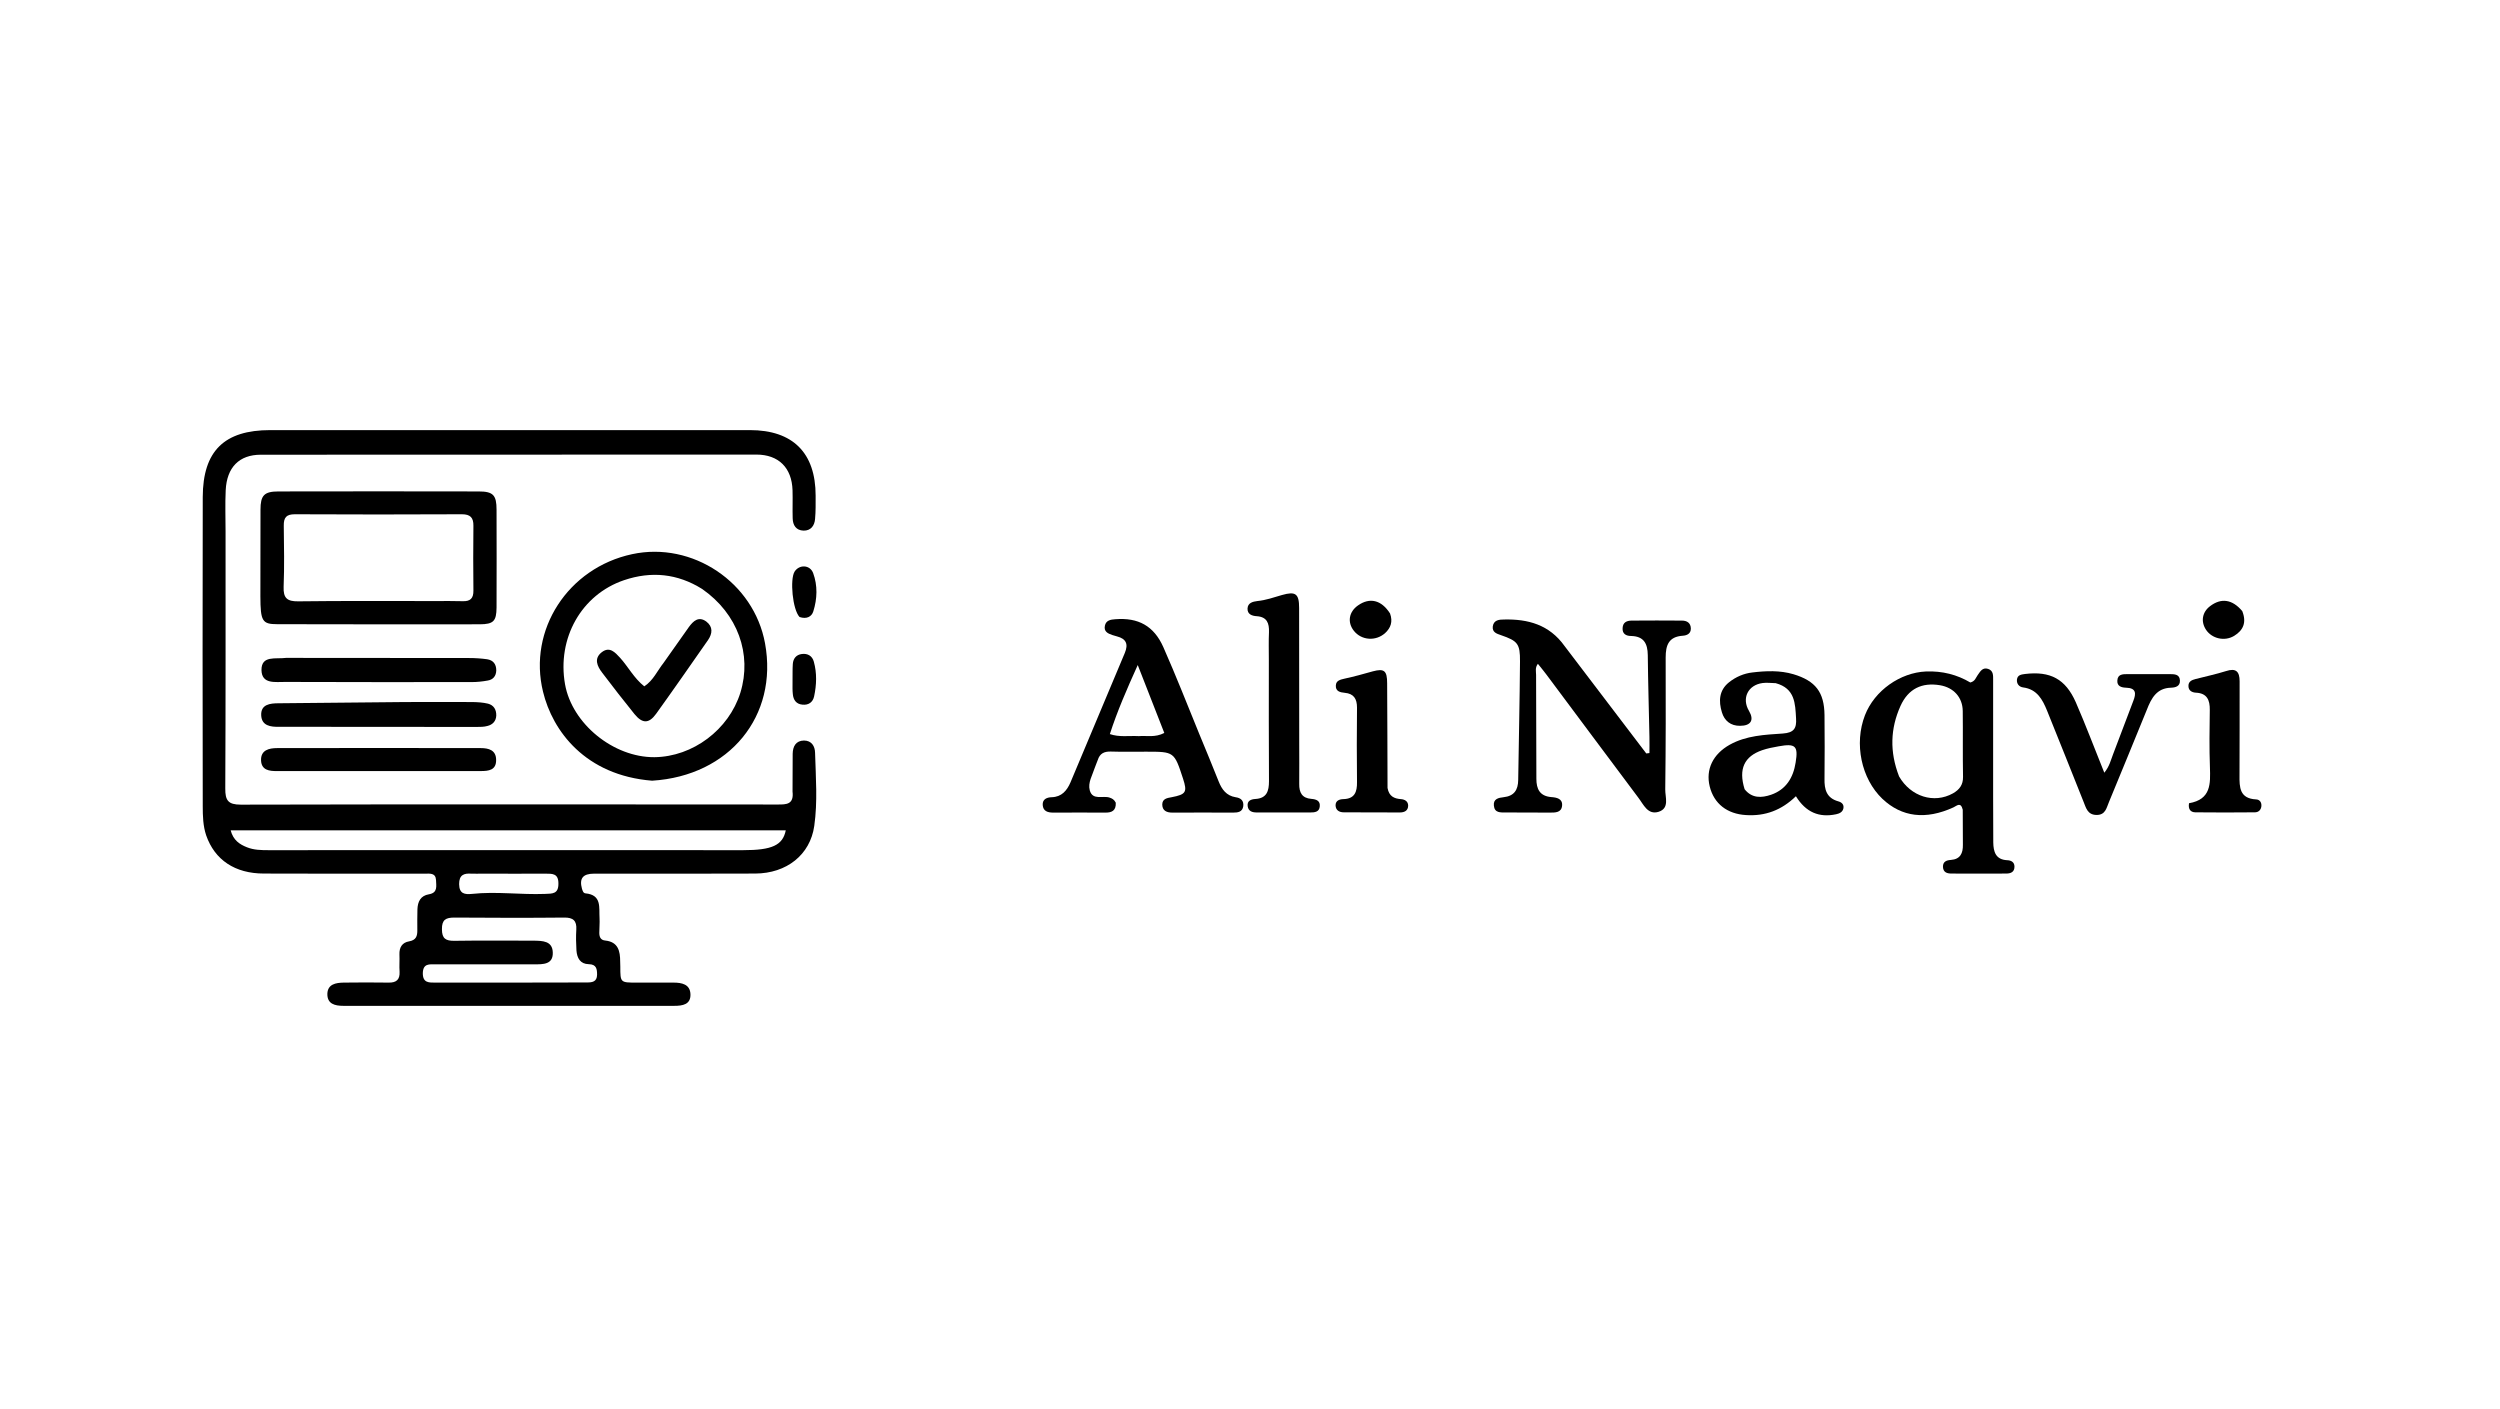
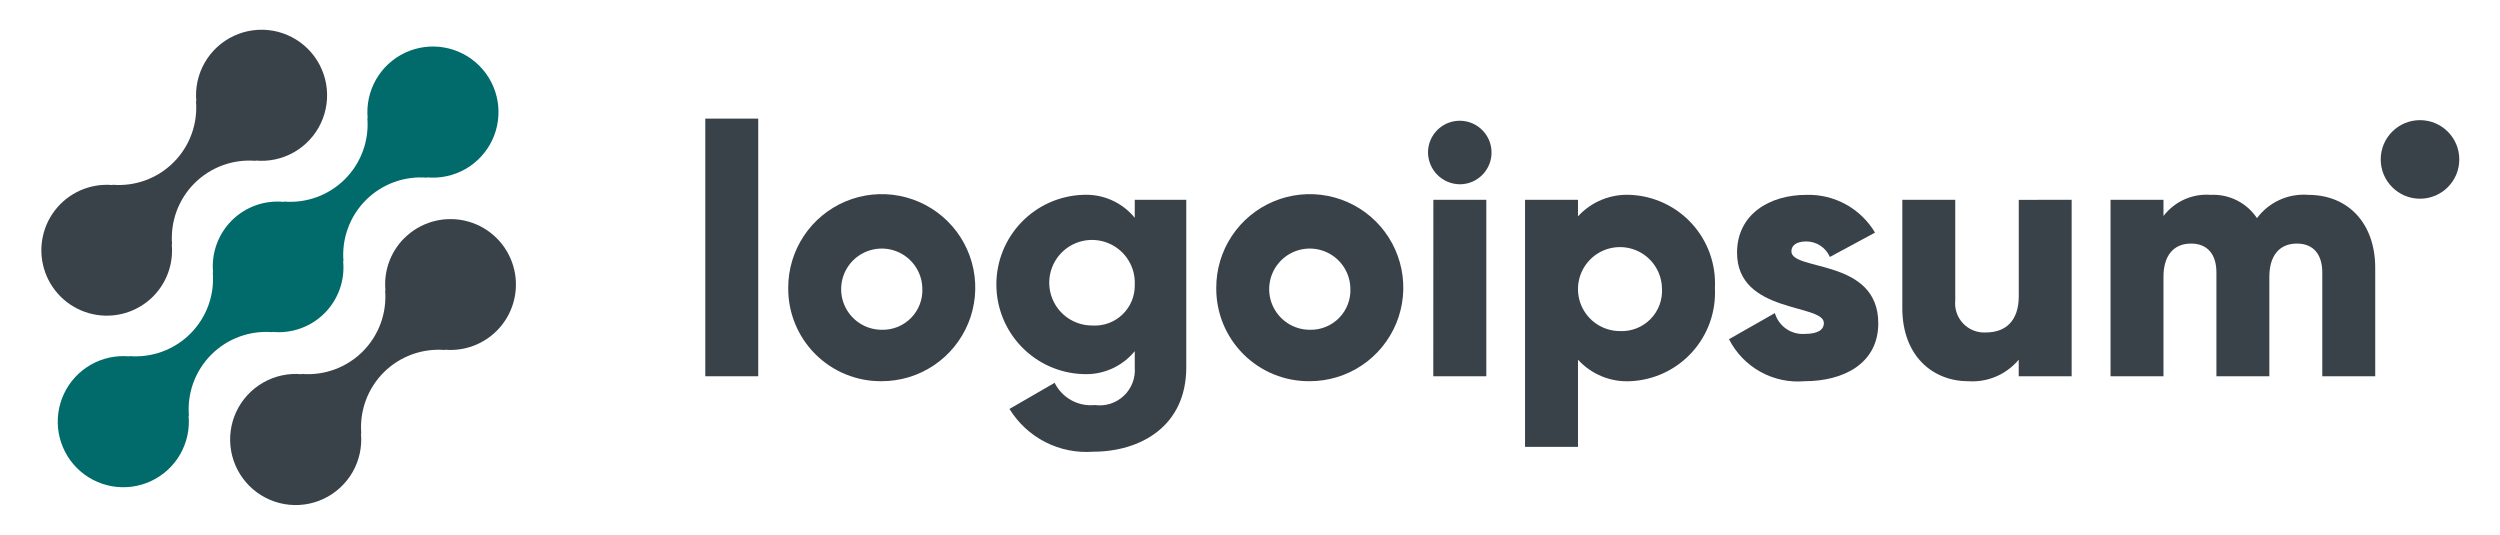
- <svg xmlns="http://www.w3.org/2000/svg" width="71px" height="40px" viewBox="0 0 71 40" version="1.1">
-   <g id="surface1">
-     <path style=" stroke:none;fill-rule:nonzero;fill:rgb(0%,0%,0%);fill-opacity:1;" d="M 22.508 22.48 C 22.512 22.102 22.508 21.754 22.512 21.406 C 22.516 21.195 22.605 21.035 22.832 21.031 C 23.051 21.031 23.145 21.195 23.148 21.379 C 23.168 22.074 23.223 22.77 23.125 23.457 C 23.008 24.277 22.34 24.805 21.449 24.809 C 19.922 24.816 18.398 24.812 16.871 24.812 C 16.551 24.812 16.449 24.949 16.527 25.238 C 16.547 25.297 16.562 25.363 16.625 25.371 C 17.098 25.414 17.008 25.777 17.027 26.074 C 17.035 26.215 17.02 26.352 17.02 26.492 C 17.02 26.605 17.055 26.699 17.188 26.711 C 17.559 26.75 17.613 27.012 17.613 27.312 C 17.617 27.359 17.613 27.406 17.617 27.453 C 17.617 27.906 17.617 27.906 18.086 27.906 C 18.434 27.906 18.781 27.906 19.129 27.906 C 19.363 27.906 19.598 27.953 19.609 28.234 C 19.621 28.531 19.383 28.566 19.148 28.566 C 16.016 28.566 12.883 28.566 9.754 28.566 C 9.508 28.566 9.289 28.512 9.297 28.219 C 9.309 27.949 9.539 27.91 9.758 27.906 C 10.184 27.902 10.609 27.898 11.039 27.906 C 11.258 27.91 11.359 27.82 11.348 27.598 C 11.336 27.434 11.352 27.273 11.344 27.109 C 11.336 26.906 11.422 26.766 11.621 26.734 C 11.816 26.699 11.855 26.586 11.852 26.414 C 11.848 26.219 11.852 26.02 11.855 25.824 C 11.863 25.605 11.945 25.438 12.18 25.398 C 12.441 25.355 12.387 25.16 12.383 24.992 C 12.371 24.785 12.207 24.812 12.07 24.812 C 10.547 24.812 9.02 24.816 7.496 24.809 C 6.672 24.809 6.098 24.422 5.855 23.723 C 5.766 23.457 5.758 23.176 5.758 22.898 C 5.754 19.973 5.75 17.043 5.758 14.117 C 5.762 12.809 6.367 12.215 7.676 12.215 C 12.215 12.215 16.758 12.215 21.297 12.215 C 22.516 12.215 23.164 12.859 23.164 14.078 C 23.164 14.297 23.168 14.52 23.148 14.738 C 23.133 14.93 23.027 15.074 22.82 15.07 C 22.609 15.062 22.516 14.918 22.512 14.719 C 22.504 14.453 22.516 14.188 22.508 13.922 C 22.488 13.285 22.113 12.91 21.48 12.91 C 16.789 12.91 12.098 12.91 7.406 12.914 C 6.793 12.914 6.441 13.273 6.41 13.922 C 6.391 14.312 6.406 14.707 6.406 15.102 C 6.406 17.531 6.41 19.961 6.398 22.391 C 6.395 22.734 6.48 22.852 6.84 22.852 C 11.926 22.84 17.008 22.844 22.094 22.848 C 22.332 22.848 22.551 22.848 22.508 22.48 M 21.105 24.145 C 21.93 24.145 22.23 24.004 22.316 23.582 C 17.07 23.582 11.824 23.582 6.551 23.582 C 6.625 23.863 6.805 23.98 7.012 24.062 C 7.207 24.141 7.418 24.145 7.625 24.145 C 12.098 24.141 16.566 24.145 21.105 24.145 M 14.527 27.906 C 15.242 27.906 15.957 27.902 16.672 27.902 C 16.82 27.902 16.953 27.883 16.957 27.684 C 16.957 27.523 16.941 27.387 16.723 27.383 C 16.477 27.379 16.387 27.207 16.371 26.992 C 16.359 26.797 16.355 26.598 16.367 26.402 C 16.383 26.148 16.277 26.055 16.023 26.059 C 14.984 26.07 13.945 26.066 12.906 26.059 C 12.664 26.059 12.547 26.117 12.551 26.391 C 12.551 26.656 12.66 26.723 12.906 26.719 C 13.656 26.707 14.406 26.715 15.156 26.715 C 15.406 26.719 15.691 26.719 15.699 27.051 C 15.711 27.395 15.422 27.387 15.172 27.387 C 14.238 27.387 13.305 27.387 12.367 27.387 C 12.195 27.387 12.016 27.359 12.008 27.633 C 12.004 27.922 12.188 27.906 12.379 27.906 C 13.07 27.906 13.766 27.906 14.527 27.906 M 13.699 24.812 C 13.594 24.812 13.492 24.816 13.387 24.812 C 13.172 24.797 13.039 24.848 13.039 25.109 C 13.043 25.387 13.199 25.406 13.402 25.387 C 14.094 25.312 14.785 25.414 15.477 25.387 C 15.691 25.379 15.863 25.391 15.859 25.09 C 15.859 24.809 15.695 24.812 15.496 24.812 C 14.922 24.816 14.344 24.812 13.699 24.812 Z M 13.699 24.812 " />
-     <path style=" stroke:none;fill-rule:nonzero;fill:rgb(0%,0%,0%);fill-opacity:1;" d="M 18.52 22.172 C 16.621 22.02 15.691 20.758 15.422 19.645 C 14.992 17.891 16.129 16.129 17.953 15.738 C 19.664 15.371 21.41 16.539 21.727 18.27 C 22.105 20.332 20.719 22.035 18.52 22.172 M 19.941 16.727 C 19.242 16.289 18.496 16.215 17.723 16.477 C 16.512 16.887 15.816 18.125 16.047 19.434 C 16.246 20.555 17.422 21.512 18.586 21.504 C 19.676 21.492 20.699 20.723 21.027 19.672 C 21.363 18.582 20.953 17.43 19.941 16.727 Z M 19.941 16.727 " />
-     <path style=" stroke:none;fill-rule:nonzero;fill:rgb(0%,0%,0%);fill-opacity:1;" d="M 44.434 18.348 C 45.215 19.379 45.984 20.387 46.754 21.398 C 46.781 21.395 46.812 21.391 46.844 21.387 C 46.844 21.234 46.848 21.082 46.844 20.93 C 46.828 20.152 46.805 19.379 46.797 18.605 C 46.793 18.277 46.684 18.07 46.324 18.062 C 46.184 18.062 46.07 18.004 46.082 17.836 C 46.09 17.672 46.203 17.625 46.344 17.625 C 46.816 17.621 47.293 17.621 47.766 17.625 C 47.91 17.625 48.016 17.691 48.02 17.848 C 48.023 17.996 47.91 18.047 47.789 18.055 C 47.391 18.082 47.305 18.324 47.305 18.672 C 47.309 19.922 47.309 21.168 47.293 22.418 C 47.289 22.641 47.422 22.953 47.105 23.055 C 46.793 23.152 46.676 22.844 46.527 22.652 C 45.652 21.488 44.785 20.316 43.914 19.152 C 43.84 19.051 43.758 18.957 43.676 18.852 C 43.59 18.965 43.625 19.07 43.625 19.168 C 43.625 20.148 43.633 21.133 43.633 22.117 C 43.633 22.41 43.73 22.609 44.055 22.637 C 44.207 22.648 44.383 22.68 44.363 22.883 C 44.344 23.082 44.168 23.078 44.016 23.078 C 43.598 23.078 43.184 23.074 42.766 23.074 C 42.613 23.074 42.445 23.09 42.426 22.879 C 42.406 22.688 42.559 22.656 42.699 22.641 C 43 22.609 43.113 22.438 43.117 22.152 C 43.133 21.031 43.16 19.91 43.168 18.785 C 43.172 18.281 43.102 18.203 42.629 18.039 C 42.504 17.996 42.375 17.957 42.395 17.789 C 42.422 17.609 42.574 17.594 42.715 17.594 C 43.391 17.578 44 17.738 44.434 18.348 Z M 44.434 18.348 " />
-     <path style=" stroke:none;fill-rule:nonzero;fill:rgb(0%,0%,0%);fill-opacity:1;" d="M 7.395 16.938 C 7.398 16.094 7.395 15.285 7.398 14.477 C 7.398 14.07 7.5 13.957 7.91 13.957 C 9.805 13.953 11.699 13.953 13.594 13.957 C 14.008 13.957 14.102 14.062 14.102 14.477 C 14.105 15.402 14.105 16.328 14.102 17.254 C 14.098 17.641 14.016 17.727 13.629 17.73 C 11.711 17.734 9.793 17.73 7.875 17.727 C 7.445 17.727 7.398 17.641 7.395 16.938 M 12.375 17.07 C 12.629 17.07 12.883 17.066 13.137 17.074 C 13.355 17.082 13.449 16.996 13.445 16.77 C 13.438 16.156 13.438 15.547 13.445 14.934 C 13.449 14.699 13.355 14.605 13.117 14.605 C 11.535 14.613 9.957 14.613 8.375 14.605 C 8.133 14.605 8.055 14.695 8.059 14.934 C 8.066 15.508 8.078 16.086 8.055 16.664 C 8.043 16.984 8.152 17.082 8.469 17.078 C 9.746 17.062 11.027 17.07 12.375 17.07 Z M 12.375 17.07 " />
-     <path style=" stroke:none;fill-rule:nonzero;fill:rgb(0%,0%,0%);fill-opacity:1;" d="M 55.742 22.996 C 55.684 22.758 55.566 22.891 55.477 22.93 C 54.691 23.289 54.012 23.207 53.461 22.688 C 52.859 22.113 52.652 21.121 52.965 20.312 C 53.238 19.609 53.969 19.102 54.695 19.07 C 55.16 19.051 55.582 19.16 55.957 19.383 C 56.094 19.348 56.113 19.246 56.164 19.176 C 56.238 19.074 56.301 18.945 56.461 18.996 C 56.617 19.047 56.605 19.188 56.605 19.316 C 56.605 20.426 56.605 21.535 56.605 22.645 C 56.605 23.07 56.605 23.496 56.609 23.926 C 56.613 24.188 56.676 24.414 57.004 24.43 C 57.117 24.434 57.211 24.484 57.211 24.613 C 57.211 24.766 57.105 24.809 56.977 24.809 C 56.457 24.812 55.938 24.812 55.422 24.809 C 55.293 24.809 55.188 24.773 55.18 24.621 C 55.176 24.469 55.281 24.43 55.406 24.422 C 55.676 24.402 55.75 24.227 55.746 23.992 C 55.746 23.668 55.746 23.344 55.742 22.996 M 53.934 22.051 C 54.266 22.625 54.926 22.832 55.465 22.531 C 55.648 22.426 55.754 22.289 55.75 22.062 C 55.738 21.438 55.75 20.816 55.742 20.195 C 55.738 19.805 55.484 19.527 55.098 19.461 C 54.582 19.375 54.195 19.559 53.973 20.051 C 53.688 20.688 53.66 21.344 53.934 22.051 Z M 53.934 22.051 " />
-     <path style=" stroke:none;fill-rule:nonzero;fill:rgb(0%,0%,0%);fill-opacity:1;" d="M 31.688 22.797 C 31.699 23.027 31.57 23.078 31.402 23.078 C 30.906 23.078 30.41 23.074 29.91 23.078 C 29.758 23.078 29.625 23.039 29.613 22.863 C 29.602 22.695 29.734 22.645 29.867 22.641 C 30.152 22.633 30.301 22.453 30.402 22.219 C 30.918 20.992 31.43 19.766 31.945 18.543 C 32.051 18.289 31.98 18.141 31.723 18.074 C 31.68 18.062 31.633 18.047 31.59 18.035 C 31.461 17.992 31.344 17.934 31.379 17.77 C 31.41 17.617 31.543 17.594 31.676 17.586 C 32.324 17.535 32.77 17.773 33.039 18.379 C 33.398 19.191 33.723 20.02 34.059 20.844 C 34.246 21.293 34.43 21.742 34.609 22.191 C 34.699 22.418 34.828 22.598 35.09 22.641 C 35.23 22.66 35.328 22.73 35.309 22.895 C 35.285 23.062 35.156 23.078 35.023 23.078 C 34.449 23.078 33.871 23.074 33.293 23.078 C 33.137 23.078 33.012 23.027 33.008 22.852 C 33.008 22.684 33.145 22.664 33.273 22.641 C 33.684 22.562 33.723 22.496 33.598 22.113 C 33.348 21.348 33.348 21.348 32.551 21.348 C 32.215 21.348 31.879 21.355 31.543 21.344 C 31.359 21.34 31.234 21.398 31.176 21.586 C 31.152 21.66 31.113 21.734 31.09 21.809 C 31.023 22.02 30.891 22.227 30.949 22.445 C 31.031 22.742 31.324 22.586 31.512 22.652 C 31.582 22.676 31.641 22.703 31.688 22.797 M 32.344 20.906 C 32.566 20.887 32.801 20.953 33.066 20.816 C 32.824 20.195 32.582 19.582 32.312 18.887 C 31.996 19.586 31.73 20.199 31.52 20.848 C 31.793 20.941 32.039 20.891 32.344 20.906 Z M 32.344 20.906 " />
-     <path style=" stroke:none;fill-rule:nonzero;fill:rgb(0%,0%,0%);fill-opacity:1;" d="M 50.43 19.402 C 50.285 19.398 50.172 19.383 50.059 19.398 C 49.641 19.453 49.457 19.832 49.672 20.191 C 49.824 20.449 49.727 20.613 49.418 20.613 C 49.152 20.617 48.973 20.469 48.902 20.23 C 48.805 19.914 48.82 19.605 49.102 19.379 C 49.297 19.223 49.527 19.125 49.766 19.098 C 50.156 19.051 50.551 19.035 50.934 19.148 C 51.559 19.336 51.809 19.656 51.816 20.309 C 51.82 20.91 51.824 21.512 51.816 22.113 C 51.809 22.418 51.871 22.664 52.207 22.758 C 52.305 22.785 52.375 22.848 52.352 22.961 C 52.328 23.066 52.238 23.105 52.145 23.125 C 51.664 23.227 51.285 23.07 51.004 22.613 C 50.598 23.008 50.133 23.184 49.586 23.148 C 49.055 23.117 48.676 22.828 48.555 22.332 C 48.438 21.852 48.648 21.418 49.121 21.152 C 49.594 20.887 50.121 20.867 50.633 20.832 C 50.945 20.809 51.027 20.688 51.008 20.402 C 50.984 19.98 50.98 19.551 50.43 19.402 M 49.547 22.414 C 49.754 22.676 50.027 22.664 50.301 22.57 C 50.727 22.422 50.93 22.082 50.996 21.656 C 51.074 21.184 50.992 21.109 50.516 21.195 C 50.355 21.223 50.195 21.254 50.047 21.305 C 49.539 21.48 49.367 21.836 49.547 22.414 Z M 49.547 22.414 " />
-     <path style=" stroke:none;fill-rule:nonzero;fill:rgb(0%,0%,0%);fill-opacity:1;" d="M 36.035 18.75 C 36.035 18.461 36.027 18.207 36.039 17.953 C 36.047 17.699 35.984 17.52 35.691 17.5 C 35.562 17.492 35.422 17.449 35.43 17.281 C 35.438 17.121 35.578 17.086 35.707 17.07 C 35.949 17.047 36.18 16.965 36.41 16.898 C 36.793 16.789 36.895 16.859 36.895 17.266 C 36.898 18.539 36.898 19.812 36.898 21.086 C 36.898 21.477 36.902 21.871 36.898 22.266 C 36.895 22.508 36.977 22.668 37.242 22.688 C 37.383 22.699 37.504 22.742 37.48 22.914 C 37.461 23.062 37.336 23.074 37.215 23.074 C 36.707 23.074 36.199 23.074 35.691 23.074 C 35.562 23.074 35.453 23.039 35.434 22.895 C 35.414 22.742 35.527 22.699 35.652 22.691 C 35.977 22.672 36.039 22.465 36.039 22.188 C 36.031 21.055 36.035 19.918 36.035 18.75 Z M 36.035 18.75 " />
-     <path style=" stroke:none;fill-rule:nonzero;fill:rgb(0%,0%,0%);fill-opacity:1;" d="M 60.969 20.16 C 60.605 21.047 60.254 21.914 59.895 22.777 C 59.824 22.938 59.801 23.145 59.543 23.145 C 59.277 23.141 59.242 22.934 59.168 22.758 C 58.824 21.898 58.484 21.039 58.137 20.184 C 58.008 19.867 57.852 19.574 57.457 19.523 C 57.344 19.508 57.27 19.422 57.281 19.301 C 57.297 19.168 57.402 19.156 57.512 19.141 C 58.227 19.055 58.66 19.281 58.953 19.945 C 59.234 20.59 59.48 21.246 59.762 21.945 C 59.906 21.77 59.945 21.594 60.008 21.43 C 60.203 20.922 60.395 20.414 60.586 19.906 C 60.668 19.699 60.672 19.539 60.383 19.531 C 60.246 19.527 60.117 19.488 60.133 19.32 C 60.145 19.148 60.285 19.145 60.418 19.145 C 60.82 19.145 61.227 19.145 61.629 19.145 C 61.762 19.145 61.902 19.152 61.91 19.324 C 61.918 19.492 61.785 19.527 61.652 19.531 C 61.258 19.543 61.102 19.816 60.969 20.16 Z M 60.969 20.16 " />
-     <path style=" stroke:none;fill-rule:nonzero;fill:rgb(0%,0%,0%);fill-opacity:1;" d="M 8.125 18.684 C 9.879 18.684 11.598 18.684 13.32 18.688 C 13.492 18.688 13.664 18.699 13.836 18.723 C 14.008 18.75 14.094 18.863 14.094 19.039 C 14.09 19.203 14 19.305 13.848 19.328 C 13.699 19.355 13.551 19.371 13.398 19.371 C 11.633 19.371 9.867 19.375 8.102 19.367 C 7.828 19.363 7.434 19.441 7.426 19.031 C 7.422 18.605 7.828 18.723 8.125 18.684 Z M 8.125 18.684 " />
-     <path style=" stroke:none;fill-rule:nonzero;fill:rgb(0%,0%,0%);fill-opacity:1;" d="M 11.508 19.938 C 12.168 19.938 12.789 19.934 13.414 19.938 C 13.562 19.941 13.715 19.949 13.859 19.984 C 14.023 20.027 14.098 20.152 14.094 20.324 C 14.086 20.484 13.988 20.582 13.844 20.617 C 13.746 20.645 13.641 20.645 13.535 20.645 C 11.68 20.645 9.824 20.645 7.965 20.641 C 7.953 20.641 7.941 20.641 7.934 20.641 C 7.684 20.648 7.43 20.613 7.418 20.312 C 7.406 20.004 7.668 19.973 7.914 19.973 C 9.102 19.961 10.289 19.949 11.508 19.938 Z M 11.508 19.938 " />
-     <path style=" stroke:none;fill-rule:nonzero;fill:rgb(0%,0%,0%);fill-opacity:1;" d="M 9.914 21.898 C 9.211 21.898 8.543 21.898 7.871 21.898 C 7.645 21.902 7.426 21.871 7.414 21.598 C 7.402 21.301 7.641 21.246 7.871 21.246 C 9.801 21.242 11.727 21.242 13.656 21.246 C 13.875 21.246 14.09 21.301 14.09 21.582 C 14.094 21.875 13.875 21.898 13.656 21.898 C 12.422 21.898 11.184 21.898 9.914 21.898 Z M 9.914 21.898 " />
-     <path style=" stroke:none;fill-rule:nonzero;fill:rgb(0%,0%,0%);fill-opacity:1;" d="M 62.168 22.812 C 62.797 22.703 62.777 22.258 62.762 21.789 C 62.742 21.246 62.75 20.703 62.758 20.16 C 62.762 19.883 62.68 19.684 62.359 19.672 C 62.246 19.664 62.152 19.609 62.152 19.484 C 62.148 19.359 62.242 19.312 62.352 19.285 C 62.641 19.211 62.934 19.148 63.219 19.059 C 63.504 18.965 63.605 19.074 63.605 19.348 C 63.602 20.238 63.609 21.129 63.602 22.016 C 63.598 22.363 63.605 22.68 64.074 22.703 C 64.176 22.707 64.234 22.789 64.223 22.898 C 64.211 23.004 64.141 23.07 64.039 23.07 C 63.477 23.074 62.91 23.078 62.344 23.07 C 62.207 23.066 62.141 22.977 62.168 22.812 Z M 62.168 22.812 " />
-     <path style=" stroke:none;fill-rule:nonzero;fill:rgb(0%,0%,0%);fill-opacity:1;" d="M 39.406 22.379 C 39.449 22.617 39.594 22.68 39.785 22.695 C 39.898 22.703 39.992 22.758 39.992 22.883 C 39.988 23.027 39.883 23.074 39.754 23.074 C 39.223 23.074 38.695 23.074 38.164 23.07 C 38.035 23.07 37.934 23.012 37.93 22.871 C 37.93 22.738 38.039 22.699 38.148 22.695 C 38.473 22.688 38.543 22.492 38.539 22.211 C 38.531 21.508 38.531 20.801 38.539 20.098 C 38.539 19.848 38.449 19.699 38.191 19.676 C 38.059 19.664 37.926 19.633 37.938 19.465 C 37.945 19.324 38.07 19.301 38.188 19.273 C 38.457 19.215 38.723 19.141 38.988 19.066 C 39.309 18.98 39.395 19.043 39.395 19.406 C 39.402 20.387 39.402 21.367 39.406 22.379 Z M 39.406 22.379 " />
-     <path style=" stroke:none;fill-rule:nonzero;fill:rgb(0%,0%,0%);fill-opacity:1;" d="M 39.477 17.422 C 39.562 17.656 39.496 17.832 39.34 17.977 C 39.074 18.219 38.664 18.188 38.449 17.914 C 38.258 17.672 38.309 17.375 38.566 17.195 C 38.898 16.961 39.23 17.035 39.477 17.422 Z M 39.477 17.422 " />
-     <path style=" stroke:none;fill-rule:nonzero;fill:rgb(0%,0%,0%);fill-opacity:1;" d="M 63.68 17.355 C 63.809 17.68 63.707 17.902 63.449 18.059 C 63.176 18.223 62.82 18.137 62.652 17.887 C 62.496 17.652 62.543 17.383 62.766 17.215 C 63.078 16.977 63.395 17.016 63.68 17.355 Z M 63.68 17.355 " />
-     <path style=" stroke:none;fill-rule:nonzero;fill:rgb(0%,0%,0%);fill-opacity:1;" d="M 22.707 17.523 C 22.508 17.312 22.43 16.453 22.566 16.234 C 22.699 16.027 23.004 16.035 23.094 16.277 C 23.223 16.629 23.211 17.004 23.098 17.363 C 23.051 17.516 22.906 17.59 22.707 17.523 Z M 22.707 17.523 " />
-     <path style=" stroke:none;fill-rule:nonzero;fill:rgb(0%,0%,0%);fill-opacity:1;" d="M 22.508 19.371 C 22.512 19.176 22.504 19.016 22.516 18.855 C 22.527 18.703 22.613 18.594 22.77 18.574 C 22.938 18.551 23.07 18.629 23.113 18.793 C 23.203 19.117 23.191 19.449 23.121 19.777 C 23.086 19.941 22.965 20.031 22.789 20.012 C 22.613 19.996 22.531 19.879 22.516 19.711 C 22.504 19.609 22.508 19.508 22.508 19.371 Z M 22.508 19.371 " />
-     <path style=" stroke:none;fill-rule:nonzero;fill:rgb(0%,0%,0%);fill-opacity:1;" d="M 18.852 18.816 C 19.098 18.465 19.332 18.133 19.566 17.805 C 19.691 17.637 19.84 17.492 20.059 17.652 C 20.254 17.801 20.234 17.992 20.109 18.176 C 19.621 18.875 19.133 19.578 18.633 20.273 C 18.426 20.559 18.242 20.551 18.02 20.281 C 17.707 19.895 17.402 19.5 17.102 19.105 C 16.961 18.922 16.859 18.703 17.09 18.523 C 17.312 18.352 17.465 18.523 17.613 18.684 C 17.844 18.941 18.004 19.258 18.297 19.492 C 18.551 19.328 18.664 19.055 18.852 18.816 Z M 18.852 18.816 " />
+ <svg xmlns="http://www.w3.org/2000/svg" width="187" height="40" viewBox="0 0 187 40" fill="none">
+   <g id="Logo">
+     <path id="Vector" d="M30.225 17.828C29.72 18.336 29.333 18.95 29.092 19.625C28.851 20.3 28.762 21.02 28.831 21.733L28.807 21.709C28.878 22.549 28.764 23.394 28.475 24.186C28.185 24.977 27.727 25.696 27.131 26.292C26.535 26.888 25.816 27.347 25.024 27.636C24.233 27.926 23.388 28.039 22.548 27.968L22.572 27.992C21.567 27.898 20.559 28.117 19.683 28.618C18.807 29.119 18.107 29.878 17.678 30.791C17.25 31.704 17.113 32.728 17.287 33.721C17.461 34.715 17.938 35.631 18.651 36.344C19.365 37.057 20.282 37.533 21.275 37.706C22.269 37.879 23.292 37.742 24.205 37.312C25.118 36.883 25.876 36.182 26.377 35.306C26.877 34.43 27.094 33.42 27 32.416L27.025 32.44C26.954 31.6 27.068 30.755 27.357 29.963C27.647 29.172 28.105 28.453 28.701 27.857C29.297 27.261 30.016 26.802 30.808 26.513C31.599 26.224 32.444 26.11 33.284 26.181L33.259 26.157C34.079 26.231 34.905 26.096 35.66 25.766C36.415 25.436 37.074 24.92 37.576 24.267C38.079 23.614 38.408 22.845 38.534 22.031C38.66 21.216 38.579 20.384 38.297 19.609C38.015 18.835 37.543 18.144 36.923 17.601C36.304 17.058 35.557 16.68 34.752 16.503C33.948 16.325 33.111 16.354 32.321 16.585C31.53 16.817 30.811 17.244 30.229 17.828H30.225Z" fill="#394149" />
+     <path id="Vector_2" d="M20.389 24.848L20.364 24.824C21.078 24.896 21.799 24.808 22.474 24.567C23.15 24.327 23.764 23.939 24.271 23.432C24.779 22.925 25.167 22.311 25.409 21.636C25.65 20.96 25.738 20.239 25.667 19.525L25.692 19.549C25.621 18.709 25.734 17.864 26.024 17.073C26.313 16.281 26.772 15.562 27.368 14.966C27.964 14.371 28.683 13.912 29.474 13.623C30.266 13.333 31.111 13.22 31.951 13.291L31.925 13.267C32.93 13.361 33.939 13.143 34.816 12.643C35.692 12.143 36.392 11.384 36.822 10.471C37.251 9.558 37.388 8.534 37.215 7.54C37.041 6.546 36.565 5.63 35.852 4.916C35.138 4.203 34.222 3.727 33.228 3.553C32.234 3.38 31.21 3.517 30.297 3.946C29.384 4.376 28.626 5.076 28.125 5.952C27.625 6.829 27.407 7.838 27.501 8.843L27.477 8.817C27.548 9.657 27.435 10.502 27.146 11.294C26.857 12.086 26.398 12.805 25.802 13.401C25.206 13.996 24.487 14.455 23.695 14.745C22.904 15.034 22.059 15.147 21.219 15.076L21.243 15.101C20.529 15.03 19.808 15.117 19.132 15.358C18.457 15.598 17.843 15.986 17.335 16.494C16.828 17.001 16.439 17.614 16.198 18.29C15.957 18.965 15.869 19.686 15.94 20.4L15.916 20.376C15.987 21.216 15.873 22.061 15.584 22.852C15.294 23.644 14.835 24.362 14.24 24.958C13.644 25.554 12.925 26.013 12.134 26.302C11.342 26.592 10.497 26.705 9.657 26.635L9.681 26.659C8.677 26.564 7.667 26.782 6.791 27.282C5.915 27.783 5.214 28.541 4.785 29.454C4.356 30.368 4.218 31.391 4.392 32.385C4.566 33.379 5.042 34.295 5.755 35.009C6.469 35.722 7.385 36.198 8.379 36.372C9.373 36.546 10.396 36.408 11.309 35.979C12.223 35.55 12.981 34.849 13.482 33.973C13.982 33.096 14.2 32.087 14.105 31.083L14.131 31.107C14.06 30.267 14.173 29.422 14.463 28.63C14.752 27.839 15.211 27.12 15.807 26.524C16.403 25.928 17.121 25.469 17.913 25.18C18.704 24.89 19.549 24.777 20.389 24.848Z" fill="#006B6A" />
+     <path id="Vector_3" d="M11.453 22.172C11.959 21.664 12.345 21.05 12.586 20.375C12.827 19.7 12.916 18.98 12.847 18.267L12.872 18.291C12.801 17.451 12.914 16.605 13.204 15.813C13.493 15.022 13.952 14.303 14.549 13.707C15.145 13.111 15.864 12.652 16.656 12.363C17.448 12.074 18.293 11.961 19.133 12.032L19.108 12.008C20.112 12.102 21.121 11.884 21.997 11.384C22.873 10.883 23.573 10.125 24.002 9.212C24.431 8.299 24.568 7.276 24.395 6.283C24.221 5.289 23.745 4.373 23.032 3.66C22.319 2.947 21.403 2.471 20.409 2.297C19.416 2.124 18.392 2.261 17.48 2.69C16.567 3.119 15.808 3.819 15.308 4.695C14.808 5.571 14.59 6.58 14.684 7.584L14.66 7.56C14.731 8.4 14.617 9.245 14.328 10.037C14.039 10.828 13.58 11.547 12.984 12.143C12.388 12.739 11.669 13.197 10.878 13.487C10.086 13.776 9.241 13.89 8.401 13.819L8.425 13.843C7.605 13.769 6.779 13.904 6.024 14.234C5.27 14.565 4.611 15.081 4.108 15.734C3.606 16.387 3.277 17.156 3.151 17.97C3.025 18.784 3.107 19.617 3.388 20.391C3.67 21.166 4.143 21.856 4.762 22.399C5.382 22.942 6.129 23.32 6.933 23.497C7.738 23.675 8.574 23.646 9.365 23.415C10.155 23.183 10.874 22.756 11.456 22.172H11.453Z" fill="#394149" />
+     <path id="Vector_4" d="M52.756 8.873H56.716V28.144H52.756V8.873Z" fill="#394149" />
+     <path id="Vector_5" d="M58.959 21.545C58.953 20.16 59.359 18.805 60.124 17.651C60.889 16.497 61.98 15.596 63.258 15.062C64.536 14.528 65.943 14.386 67.302 14.652C68.661 14.919 69.91 15.583 70.892 16.561C71.873 17.538 72.542 18.784 72.814 20.142C73.086 21.5 72.95 22.908 72.421 24.188C71.892 25.468 70.996 26.562 69.844 27.332C68.693 28.102 67.34 28.513 65.955 28.513C65.035 28.524 64.123 28.351 63.272 28.005C62.42 27.659 61.646 27.146 60.994 26.498C60.343 25.849 59.828 25.077 59.478 24.226C59.128 23.376 58.952 22.465 58.959 21.545ZM68.991 21.545C68.974 20.948 68.782 20.37 68.438 19.881C68.095 19.393 67.615 19.017 67.058 18.8C66.502 18.583 65.894 18.534 65.311 18.661C64.727 18.788 64.194 19.084 63.777 19.512C63.361 19.94 63.08 20.481 62.97 21.068C62.859 21.655 62.924 22.261 63.157 22.811C63.389 23.361 63.778 23.831 64.276 24.161C64.774 24.491 65.358 24.667 65.955 24.667C66.364 24.678 66.77 24.604 67.15 24.45C67.528 24.295 67.871 24.064 68.157 23.771C68.442 23.478 68.663 23.129 68.807 22.746C68.95 22.363 69.013 21.954 68.991 21.545Z" fill="#394149" />
+     <path id="Vector_6" d="M88.733 14.945V27.479C88.733 31.913 85.275 33.788 81.764 33.788C80.528 33.88 79.29 33.631 78.187 33.066C77.083 32.502 76.156 31.644 75.508 30.588L78.887 28.635C79.159 29.185 79.594 29.64 80.131 29.937C80.669 30.234 81.285 30.36 81.896 30.297C82.287 30.352 82.684 30.317 83.06 30.197C83.436 30.076 83.779 29.873 84.066 29.602C84.352 29.331 84.574 28.999 84.715 28.63C84.855 28.262 84.911 27.866 84.879 27.473V26.267C84.415 26.834 83.825 27.285 83.155 27.583C82.486 27.881 81.756 28.018 81.024 27.983C79.282 27.928 77.63 27.197 76.418 25.946C75.206 24.695 74.528 23.02 74.528 21.278C74.528 19.536 75.206 17.861 76.418 16.61C77.63 15.359 79.282 14.628 81.024 14.573C81.756 14.538 82.486 14.675 83.155 14.973C83.825 15.271 84.415 15.722 84.879 16.289V14.943L88.733 14.945ZM84.88 21.28C84.907 20.642 84.742 20.01 84.406 19.467C84.071 18.923 83.581 18.492 82.998 18.23C82.416 17.967 81.769 17.885 81.139 17.993C80.51 18.102 79.927 18.396 79.466 18.839C79.006 19.281 78.688 19.851 78.554 20.476C78.42 21.1 78.476 21.751 78.715 22.343C78.954 22.936 79.364 23.443 79.894 23.8C80.424 24.157 81.048 24.348 81.687 24.347C82.103 24.376 82.52 24.317 82.912 24.175C83.305 24.033 83.662 23.81 83.963 23.521C84.264 23.233 84.501 22.884 84.659 22.498C84.817 22.112 84.892 21.697 84.88 21.28Z" fill="#394149" />
+     <path id="Vector_7" d="M90.976 21.545C90.97 20.16 91.376 18.805 92.141 17.651C92.907 16.497 93.997 15.596 95.275 15.062C96.553 14.528 97.961 14.386 99.32 14.652C100.678 14.919 101.928 15.583 102.909 16.561C103.89 17.538 104.559 18.784 104.831 20.142C105.104 21.5 104.967 22.908 104.438 24.188C103.909 25.468 103.013 26.562 101.862 27.332C100.71 28.102 99.357 28.513 97.972 28.513C97.053 28.524 96.14 28.351 95.289 28.005C94.437 27.659 93.663 27.146 93.012 26.498C92.36 25.849 91.845 25.077 91.495 24.226C91.146 23.376 90.969 22.465 90.976 21.545ZM101.008 21.545C100.991 20.948 100.799 20.37 100.456 19.881C100.112 19.393 99.632 19.017 99.076 18.8C98.519 18.583 97.911 18.534 97.328 18.661C96.744 18.788 96.211 19.084 95.794 19.512C95.378 19.94 95.097 20.481 94.987 21.068C94.876 21.655 94.941 22.261 95.174 22.811C95.406 23.361 95.796 23.831 96.293 24.161C96.791 24.491 97.375 24.667 97.972 24.667C98.381 24.678 98.788 24.604 99.167 24.45C99.546 24.295 99.889 24.064 100.174 23.771C100.459 23.478 100.68 23.129 100.824 22.746C100.967 22.363 101.03 21.954 101.008 21.545Z" fill="#394149" />
+     <path id="Vector_8" d="M106.815 11.408C106.815 10.938 106.954 10.479 107.215 10.088C107.476 9.697 107.847 9.393 108.281 9.213C108.716 9.033 109.193 8.986 109.654 9.078C110.115 9.169 110.538 9.396 110.871 9.728C111.203 10.06 111.429 10.484 111.521 10.944C111.613 11.405 111.566 11.883 111.386 12.317C111.206 12.751 110.901 13.123 110.511 13.384C110.12 13.645 109.661 13.784 109.191 13.784C108.562 13.778 107.962 13.525 107.517 13.081C107.073 12.637 106.821 12.036 106.815 11.408ZM107.215 14.945H111.176V28.145H107.209L107.215 14.945Z" fill="#394149" />
+     <path id="Vector_9" d="M128.275 21.545C128.32 22.418 128.193 23.291 127.901 24.114C127.608 24.937 127.155 25.694 126.569 26.341C125.983 26.989 125.274 27.514 124.484 27.887C123.694 28.26 122.838 28.473 121.965 28.513C121.231 28.553 120.498 28.43 119.818 28.151C119.138 27.872 118.528 27.446 118.033 26.903V33.424H114.073V14.945H118.033V16.185C118.528 15.642 119.138 15.216 119.818 14.938C120.498 14.66 121.232 14.536 121.965 14.576C122.838 14.617 123.694 14.829 124.485 15.202C125.275 15.575 125.983 16.1 126.57 16.748C127.156 17.396 127.609 18.153 127.901 18.977C128.194 19.8 128.321 20.673 128.275 21.545ZM124.315 21.545C124.299 20.928 124.102 20.328 123.747 19.822C123.393 19.316 122.897 18.925 122.322 18.7C121.746 18.474 121.117 18.423 120.513 18.553C119.909 18.683 119.357 18.988 118.925 19.431C118.494 19.873 118.203 20.433 118.088 21.04C117.973 21.648 118.04 22.275 118.28 22.845C118.52 23.414 118.923 23.9 119.438 24.242C119.953 24.583 120.557 24.765 121.175 24.765C121.599 24.784 122.022 24.713 122.417 24.557C122.812 24.401 123.17 24.163 123.466 23.859C123.763 23.555 123.991 23.192 124.138 22.793C124.284 22.394 124.344 21.969 124.315 21.545Z" fill="#394149" />
+     <path id="Vector_10" d="M140.495 24.184C140.495 27.22 137.856 28.513 135.005 28.513C133.853 28.618 132.697 28.374 131.685 27.814C130.673 27.254 129.853 26.403 129.329 25.372L132.76 23.419C132.899 23.895 133.197 24.31 133.604 24.593C134.012 24.877 134.505 25.012 135 24.976C135.949 24.976 136.425 24.685 136.425 24.159C136.425 22.705 129.931 23.472 129.931 18.905C129.931 16.027 132.36 14.576 135.105 14.576C136.137 14.543 137.159 14.788 138.064 15.285C138.969 15.782 139.725 16.512 140.252 17.4L136.873 19.221C136.725 18.876 136.479 18.581 136.164 18.375C135.849 18.168 135.481 18.059 135.105 18.06C134.419 18.06 133.996 18.327 133.996 18.799C134.001 20.304 140.495 19.3 140.495 24.184Z" fill="#394149" />
+     <path id="Vector_11" d="M154.96 14.945V28.145H151V26.904C150.543 27.452 149.963 27.883 149.307 28.163C148.651 28.443 147.939 28.564 147.227 28.515C144.56 28.515 142.293 26.615 142.293 23.048V14.945H146.253V22.468C146.22 22.782 146.256 23.1 146.359 23.399C146.46 23.698 146.627 23.972 146.845 24.2C147.064 24.429 147.329 24.607 147.624 24.722C147.917 24.837 148.233 24.887 148.549 24.868C150.001 24.868 151.004 24.024 151.004 22.149V14.949L154.96 14.945Z" fill="#394149" />
+     <path id="Vector_12" d="M177.667 20.04V28.144H173.707V20.383C173.707 19.063 173.073 18.219 171.807 18.219C170.487 18.219 169.747 19.143 169.747 20.7V28.144H165.788V20.383C165.788 19.063 165.155 18.219 163.887 18.219C162.567 18.219 161.828 19.143 161.828 20.7V28.144H157.868V14.944H161.828V16.157C162.239 15.619 162.777 15.192 163.395 14.916C164.013 14.639 164.691 14.522 165.365 14.575C166.043 14.541 166.717 14.684 167.324 14.99C167.929 15.295 168.445 15.752 168.823 16.316C169.261 15.726 169.843 15.256 170.512 14.952C171.181 14.647 171.917 14.518 172.651 14.575C175.681 14.576 177.667 16.74 177.667 20.04Z" fill="#394149" />
+     <path id="Vector_13" d="M181.016 14.864C182.639 14.864 183.955 13.548 183.955 11.925C183.955 10.302 182.639 8.987 181.016 8.987C179.393 8.987 178.077 10.302 178.077 11.925C178.077 13.548 179.393 14.864 181.016 14.864Z" fill="#394149" />
  </g>
</svg>
